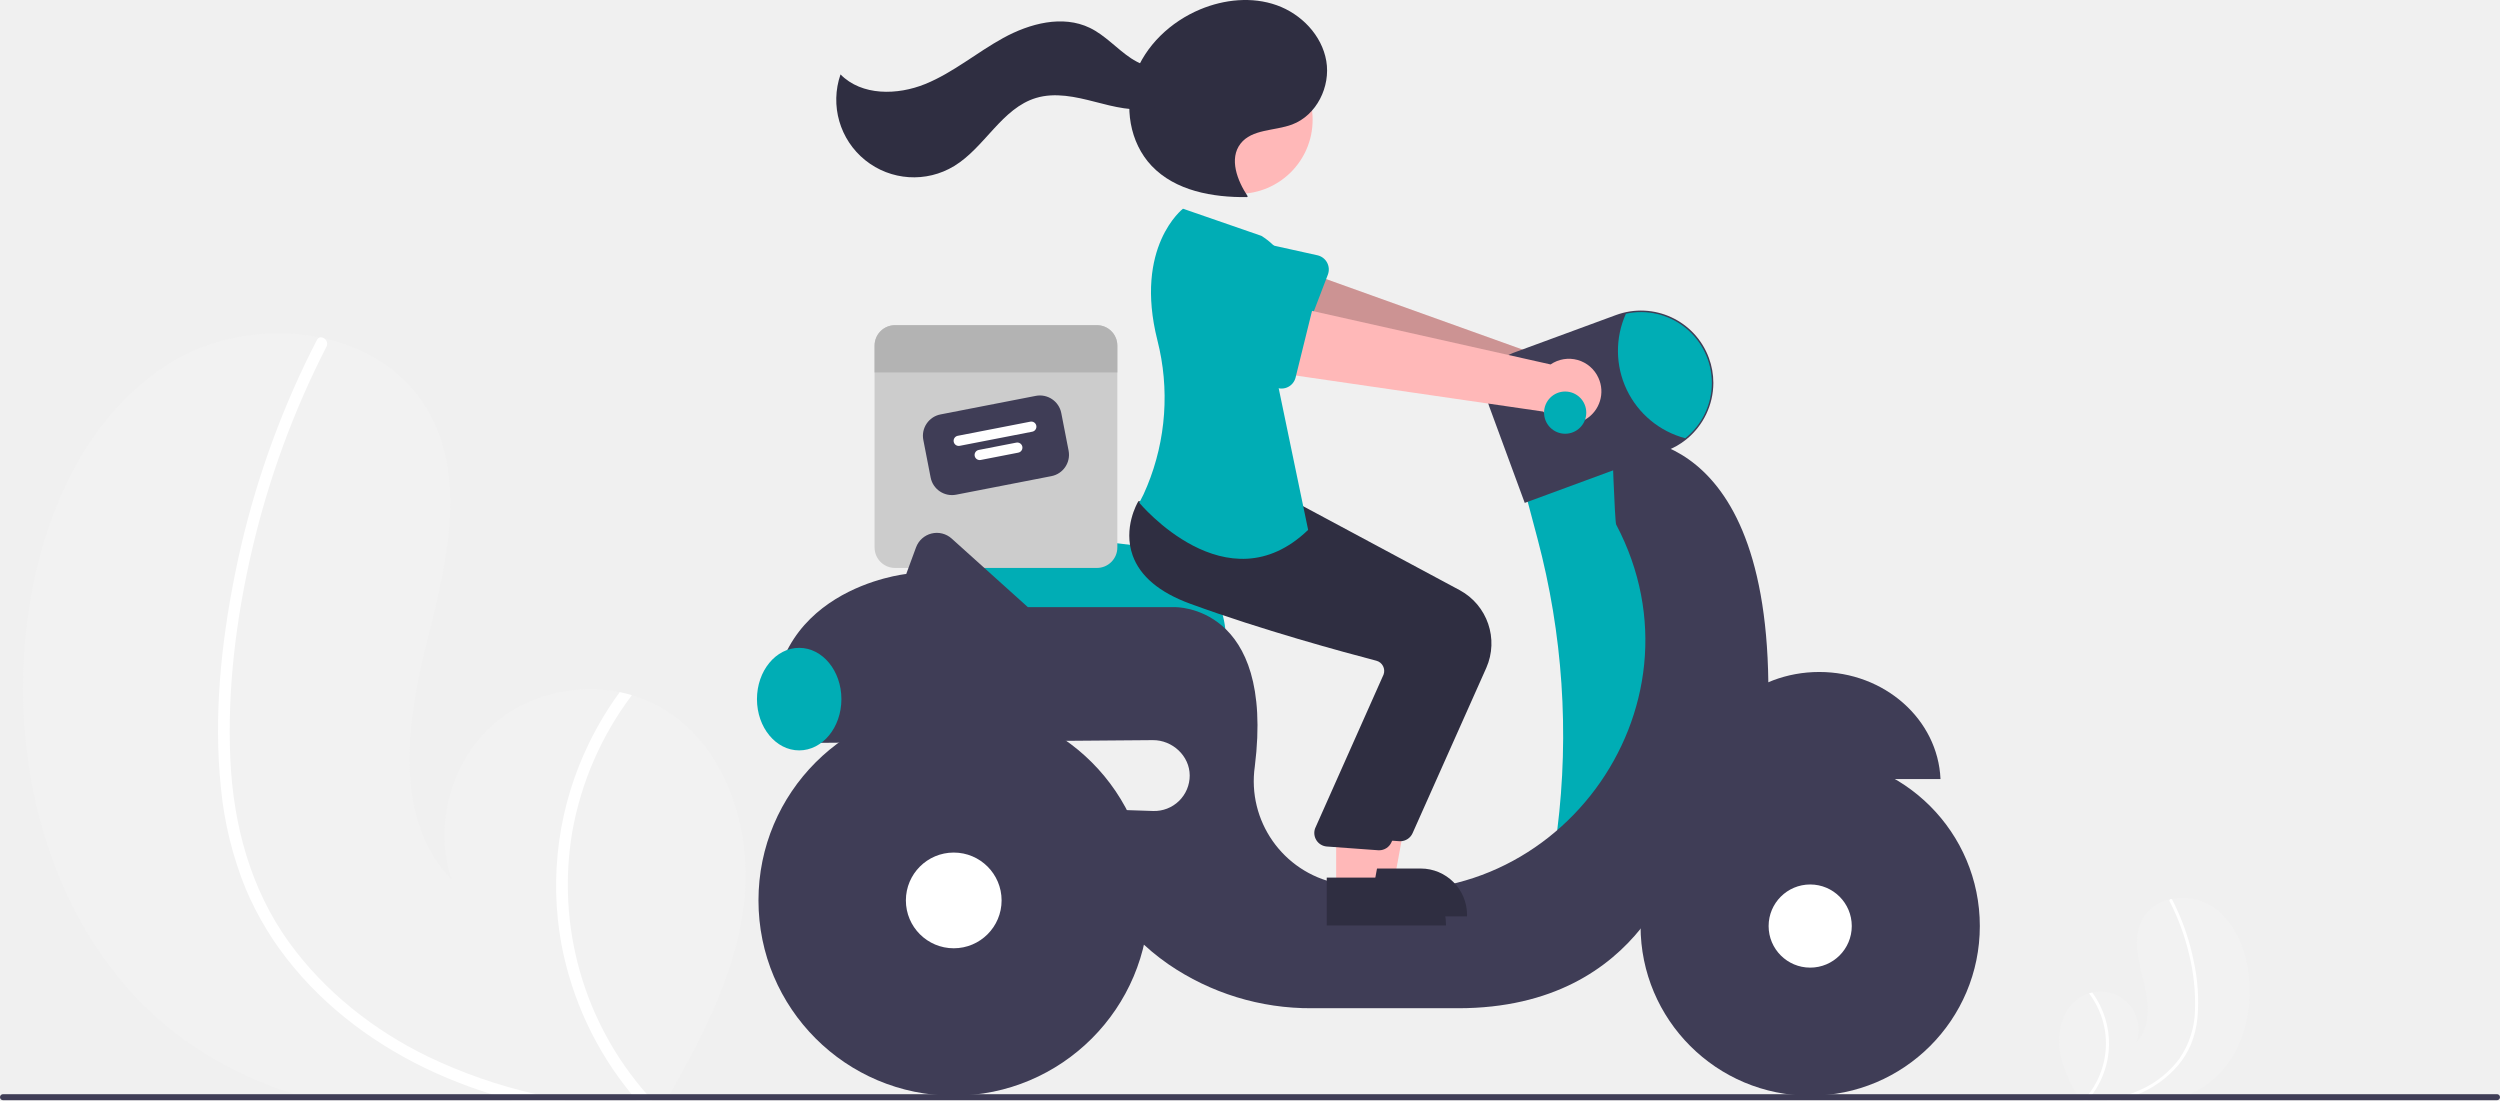
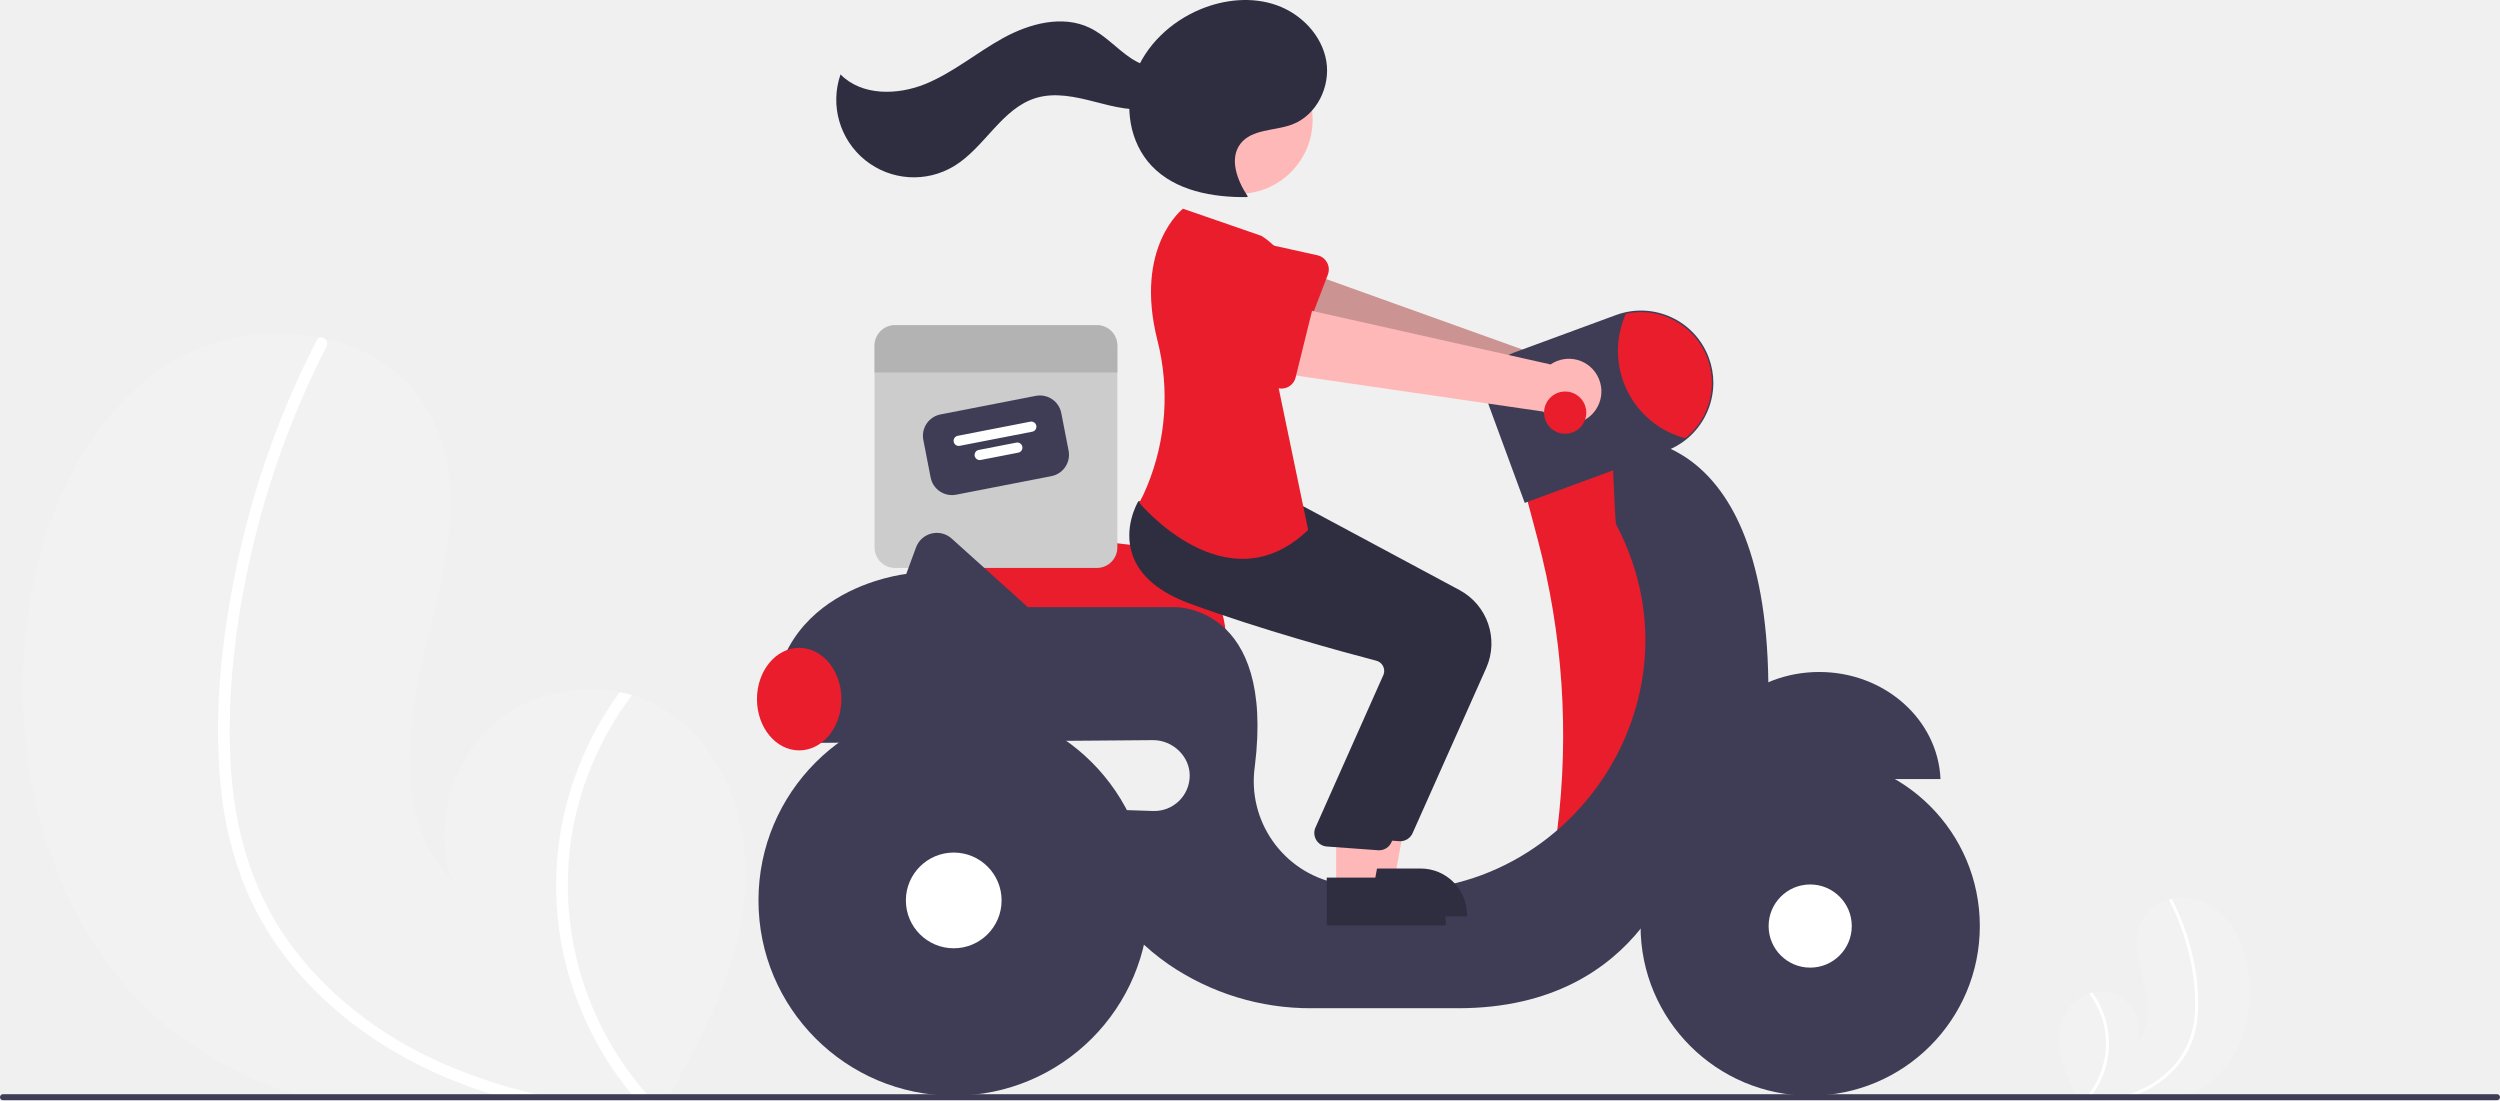
<svg xmlns="http://www.w3.org/2000/svg" id="b9b3c72a-3b99-4e28-aee4-7b73d40b397f" data-name="Layer 1" width="829" height="364.829" viewBox="0 0 829 364.829">
  <path d="M432.13,567.974c-2.85,22.33-13.33,42.76-24.51,62.44-.37.67-.75,1.33-1.14,2H290.28c-2.35-.61-4.67-1.28-6.98-2a127.027,127.027,0,0,1-36.69-18.05c-42.75-30.8-59.2-89-51.77-141.15,4.62-32.4,18.84-65.48,46.53-82.93,14.62-9.23,33.4-12.23,50.23-8.8.44.08.88.18,1.33.27,14.48,3.26,27.38,11.36,34.72,24.41,13.2,23.45,5.34,52.5-1.15,78.6-6.47,26.1-9.98,57.34,8.8,76.59-6.2-18.25-.08-40.02,14.73-52.36,11.19-9.31,26.77-12.8,40.98-9.91,1.36.29,2.7.62,4.02,1.02a44.598,44.598,0,0,1,9.17,3.84C426.35,514.315,435.32,542.805,432.13,567.974Z" transform="translate(-185.5 -267.5855)" fill="#f2f2f2" />
  <path d="M363.23,630.414c3.22.75,6.45,1.41,9.7,2H355.36c-2.3-.62-4.59-1.28-6.86-2q-7.485-2.34-14.74-5.37c-19.4-8.14-37.27-20.36-50.79-36.62a103.371,103.371,0,0,1-16.02-26.17,118.856,118.856,0,0,1-8.2-33.49c-2.45-23.6.05-47.85,4.72-71.03a296.451,296.451,0,0,1,23.16-69.47q1.905-3.975,3.94-7.9a1.542,1.542,0,0,1,1.03-.88,1.777,1.777,0,0,1,1.33.27,2.106,2.106,0,0,1,.83,2.78,293.039,293.039,0,0,0-24.58,66.96c-5.32,22.67-8.34,46.39-7.31,69.7.98,21.78,6.67,43.2,19.58,61.01,11.79,16.26,28.07,29.08,46.08,37.81A169.131,169.131,0,0,0,363.23,630.414Z" transform="translate(-185.5 -267.5855)" fill="#fff" />
  <path d="M401.79,632.414h-5.18c-.58-.66-1.14-1.33-1.69-2a110.411,110.411,0,0,1-23.24-49.66,107.734,107.734,0,0,1,9.29-67.05,110.241,110.241,0,0,1,10.04-16.62c1.36.29,2.7.62,4.02,1.02a106.056,106.056,0,0,0-19.77,45.34A105.095,105.095,0,0,0,400,630.414C400.58,631.084,401.18,631.755,401.79,632.414Z" transform="translate(-185.5 -267.5855)" fill="#fff" />
  <path d="M868.429,615.408c.752,5.893,3.518,11.285,6.469,16.479.098.177.198.351.301.528h30.667c.62-.161,1.232-.338,1.842-.528a33.525,33.525,0,0,0,9.683-4.764c11.283-8.129,15.624-23.489,13.663-37.252-1.219-8.551-4.972-17.281-12.28-21.887a18.437,18.437,0,0,0-13.257-2.322c-.116.021-.232.048-.351.071a13.68,13.68,0,0,0-9.163,6.442c-3.484,6.189-1.409,13.856.303,20.744,1.708,6.888,2.634,15.133-2.322,20.214a12.644,12.644,0,0,0-14.703-16.434c-.359.077-.713.164-1.061.269a11.771,11.771,0,0,0-2.42,1.013C869.955,601.246,867.587,608.765,868.429,615.408Z" transform="translate(-185.5 -267.5855)" fill="#f2f2f2" />
  <path d="M886.613,631.887c-.85.198-1.702.372-2.56.528h4.637c.607-.164,1.211-.338,1.81-.528q1.976-.618,3.89-1.417a34.9,34.9,0,0,0,13.404-9.665,27.282,27.282,0,0,0,4.228-6.907,31.368,31.368,0,0,0,2.164-8.839,62.858,62.858,0,0,0-1.246-18.746,78.238,78.238,0,0,0-6.112-18.334q-.503-1.049-1.04-2.085a.407.407,0,0,0-.272-.232.469.469,0,0,0-.351.071.556.556,0,0,0-.219.734,77.338,77.338,0,0,1,6.487,17.672,68.022,68.022,0,0,1,1.929,18.395,29.351,29.351,0,0,1-5.168,16.102,32.486,32.486,0,0,1-12.161,9.979A44.637,44.637,0,0,1,886.613,631.887Z" transform="translate(-185.5 -267.5855)" fill="#fff" />
  <path d="M876.437,632.415h1.367c.153-.174.301-.351.446-.528a29.14,29.14,0,0,0,6.134-13.106,28.433,28.433,0,0,0-2.452-17.696,29.095,29.095,0,0,0-2.65-4.386c-.359.077-.713.164-1.061.269a27.99,27.99,0,0,1,5.218,11.966,27.737,27.737,0,0,1-6.529,22.953C876.756,632.064,876.598,632.24,876.437,632.415Z" transform="translate(-185.5 -267.5855)" fill="#fff" />
-   <path d="M592.01,480.094h-95.981L495.011,450.583a8.86,8.86,0,0,1,9.931-9.099l55.854,6.839h.007a31.291,31.291,0,0,1,31.206,31.27Z" transform="translate(-185.5 -267.5855)" fill="#00ADB5" />
+   <path d="M592.01,480.094h-95.981L495.011,450.583a8.86,8.86,0,0,1,9.931-9.099l55.854,6.839h.007a31.291,31.291,0,0,1,31.206,31.27Z" transform="translate(-185.5 -267.5855)" fill="#EA1D2C" />
  <path d="M549.231,375.414H482.289a6.777,6.777,0,0,0-6.779,6.779v66.942a6.777,6.777,0,0,0,6.779,6.779h66.942a6.777,6.777,0,0,0,6.779-6.779V382.193A6.777,6.777,0,0,0,549.231,375.414Z" transform="translate(-185.5 -267.5855)" fill="#ccc" />
  <path d="M534.154,425.471l-31.606,6.155a7.211,7.211,0,0,1-8.447-5.693L491.672,413.457a7.211,7.211,0,0,1,5.693-8.447l31.606-6.155a7.211,7.211,0,0,1,8.447,5.693l2.43,12.476A7.211,7.211,0,0,1,534.154,425.471Z" transform="translate(-185.5 -267.5855)" fill="#3f3d56" />
  <path d="M527.831,410.732l-24.121,4.697a1.695,1.695,0,0,1-.648-3.327l24.121-4.697a1.695,1.695,0,0,1,.648,3.327Z" transform="translate(-185.5 -267.5855)" fill="#fff" />
  <path d="M523.143,417.688l-12.476,2.43a1.695,1.695,0,0,1-.648-3.327l12.476-2.43a1.695,1.695,0,1,1,.648,3.327Z" transform="translate(-185.5 -267.5855)" fill="#fff" />
  <path d="M556.01,382.193v8.897h-80.5v-8.897a6.777,6.777,0,0,1,6.779-6.779h66.942A6.777,6.777,0,0,1,556.01,382.193Z" transform="translate(-185.5 -267.5855)" fill="#b3b3b3" />
  <path d="M716.761,393.877a10.743,10.743,0,0,0-15.193-6.365l-92.097-33.043-4.056,23.007,91.803,25.245a10.801,10.801,0,0,0,19.543-8.845Z" transform="translate(-185.5 -267.5855)" fill="#ffb8b8" />
  <path d="M716.761,393.877a10.743,10.743,0,0,0-15.193-6.365l-92.097-33.043-4.056,23.007,91.803,25.245a10.801,10.801,0,0,0,19.543-8.845Z" transform="translate(-185.5 -267.5855)" opacity="0.2" />
-   <path d="M625.817,358.662l-8.697,22.72a4.817,4.817,0,0,1-6.861,2.476l-21.136-11.896a13.377,13.377,0,0,1,9.637-24.959l23.602,5.235a4.817,4.817,0,0,1,3.454,6.424Z" transform="translate(-185.5 -267.5855)" fill="#00ADB5" />
-   <path d="M724.01,414.914l-33,15,4.333,16.311a253.735,253.735,0,0,1,6.54,96.65v0l24.128,5.039,20-51-7-58Z" transform="translate(-185.5 -267.5855)" fill="#00ADB5" />
+   <path d="M625.817,358.662l-8.697,22.72a4.817,4.817,0,0,1-6.861,2.476l-21.136-11.896a13.377,13.377,0,0,1,9.637-24.959l23.602,5.235a4.817,4.817,0,0,1,3.454,6.424Z" transform="translate(-185.5 -267.5855)" fill="#EA1D2C" />
+   <path d="M724.01,414.914l-33,15,4.333,16.311a253.735,253.735,0,0,1,6.54,96.65v0l24.128,5.039,20-51-7-58Z" transform="translate(-185.5 -267.5855)" fill="#EA1D2C" />
  <path d="M788.76,490.414c-21.682,0-39.352,15.762-40.209,35.5h80.418C828.111,506.176,810.442,490.414,788.76,490.414Z" transform="translate(-185.5 -267.5855)" fill="#3f3d56" />
  <path d="M771.881,493.816c-1.128-89.098-51.872-80.902-51.872-80.902s.949,27.733,1.405,28.596c32.335,61.18-21.03,132.904-88.96,119.709q-1.921-.373-3.691-.757a34.581,34.581,0,0,1-27.163-38.763c6.692-53.736-26.591-52.785-26.591-52.785H526.343l-25.273-22.746a7.347,7.347,0,0,0-11.809,2.921l-3.251,8.825s-48,5-44,52h14.84a29.967,29.967,0,0,0,.16,4l110.751-.9c6.492-.053,12.222,5.208,12.249,11.7a11.753,11.753,0,0,1-12.144,11.796l-17.855-.595c-5.5,24.5,8,41,22.875,51.375a83.148,83.148,0,0,0,47.618,14.625h48.507c63,0,74-53,74-53C776.01,534.914,771.881,493.816,771.881,493.816Z" transform="translate(-185.5 -267.5855)" fill="#3f3d56" />
  <circle cx="600.26" cy="307.079" r="56.25" fill="#3f3d56" />
  <circle cx="600.26" cy="307.079" r="13.787" fill="#fff" />
  <circle cx="316.26" cy="298.579" r="64.75" fill="#3f3d56" />
  <circle cx="316.26" cy="298.579" r="15.87" fill="#fff" />
  <path d="M691.104,434.347,679.23,402.097a13.638,13.638,0,0,1,8.087-17.511l34.04-12.531a23.998,23.998,0,0,1,30.812,14.227,23.845,23.845,0,0,1,1.481,8.292,24.189,24.189,0,0,1-8.988,18.73,23.813,23.813,0,0,1-6.72,3.789Z" transform="translate(-185.5 -267.5855)" fill="#3f3d56" />
-   <path d="M753.15,394.574a23.549,23.549,0,0,1-8.8,18.34,29.988,29.988,0,0,1-19.7-41.3,23.505,23.505,0,0,1,28.5,22.96Z" transform="translate(-185.5 -267.5855)" fill="#00ADB5" />
-   <ellipse cx="265.01" cy="231.829" rx="14" ry="17" fill="#00ADB5" />
+   <path d="M753.15,394.574a23.549,23.549,0,0,1-8.8,18.34,29.988,29.988,0,0,1-19.7-41.3,23.505,23.505,0,0,1,28.5,22.96Z" transform="translate(-185.5 -267.5855)" fill="#EA1D2C" />
+   <ellipse cx="265.01" cy="231.829" rx="14" ry="17" fill="#EA1D2C" />
  <polygon points="450.071 292.005 462.331 292.005 468.164 260.208 450.069 260.209 450.071 292.005" fill="#ffb8b8" />
  <path d="M632.444,555.588l24.144-.001h.001a15.386,15.386,0,0,1,15.386,15.386v.5l-39.531.001Z" transform="translate(-185.5 -267.5855)" fill="#2f2e41" />
  <path d="M649.801,546.54q-.214,0-.43-.021l-16.967-1.235a4.5,4.5,0,0,1-3.809-6.029l22.707-51.015a3.498,3.498,0,0,0-.196-2.799,3.451,3.451,0,0,0-2.211-1.76c-10.677-2.791-38.072-10.223-61.786-18.918-10.16-3.726-16.559-9.109-19.019-16.002-3.243-9.087,1.555-17.374,1.76-17.722l.161-.272,22.315,2.028,24.191,2.058,53.013,28.428a20.086,20.086,0,0,1,8.819,25.784L653.908,543.873A4.497,4.497,0,0,1,649.801,546.54Z" transform="translate(-185.5 -267.5855)" fill="#2f2e41" />
  <circle cx="410.705" cy="39.72" r="24.561" fill="#ffb8b8" />
  <polygon points="443.071 295.005 455.331 295.005 461.164 263.208 443.069 263.209 443.071 295.005" fill="#ffb8b8" />
  <path d="M625.444,558.588l24.144-.001h.001a15.386,15.386,0,0,1,15.386,15.386v.5l-39.531.001Z" transform="translate(-185.5 -267.5855)" fill="#2f2e41" />
  <path d="M642.801,549.54q-.214,0-.43-.021l-16.967-1.235a4.5,4.5,0,0,1-3.809-6.029l22.707-51.015a3.498,3.498,0,0,0-.196-2.799,3.451,3.451,0,0,0-2.211-1.76c-10.677-2.791-38.072-10.223-61.786-18.918-10.16-3.726-16.559-9.109-19.019-16.002-3.243-9.087,1.555-17.374,1.76-17.722l.161-.272,22.315,2.028,24.191,2.058,53.013,28.428a20.086,20.086,0,0,1,8.819,25.784L646.908,546.873A4.497,4.497,0,0,1,642.801,549.54Z" transform="translate(-185.5 -267.5855)" fill="#2f2e41" />
-   <path d="M603.78,345.794l-26-9s-16.322,12.54-8.481,43.649a77.012,77.012,0,0,1-3.4,48.32,49.779,49.779,0,0,1-2.619,5.531s29,35,56,9l-10.5-50.5S625.28,359.294,603.78,345.794Z" transform="translate(-185.5 -267.5855)" fill="#00ADB5" />
+   <path d="M603.78,345.794l-26-9s-16.322,12.54-8.481,43.649a77.012,77.012,0,0,1-3.4,48.32,49.779,49.779,0,0,1-2.619,5.531s29,35,56,9l-10.5-50.5S625.28,359.294,603.78,345.794Z" transform="translate(-185.5 -267.5855)" fill="#EA1D2C" />
  <path d="M599.255,332.702c-3.496-5.232-6.254-12.488-2.406-17.466,3.799-4.914,11.292-4.19,17.111-6.365,8.104-3.029,12.804-12.549,11.338-21.076s-8.31-15.594-16.464-18.486-17.348-1.951-25.333,1.379c-9.829,4.1-18.261,12.03-21.797,22.076s-1.646,22.108,5.689,29.83c7.864,8.278,20.206,10.485,31.623,10.351" transform="translate(-185.5 -267.5855)" fill="#2f2e41" />
  <path d="M576.408,288.069c-4.405,3.586-11.125,1.993-15.854-1.154s-8.565-7.628-13.681-10.096c-9.019-4.35-19.924-1.458-28.702,3.36s-16.559,11.475-25.831,15.256-21.104,3.968-28.125-3.172a25.732,25.732,0,0,0,37.71,30.371c10.159-6.188,15.771-19.164,27.166-22.579,6.306-1.89,13.076-.368,19.449,1.281s13.018,3.43,19.449,2.027,12.447-7.183,11.629-13.715Z" transform="translate(-185.5 -267.5855)" fill="#2f2e41" />
  <path d="M715.538,392.877a10.743,10.743,0,0,0-15.863-4.442L604.206,367.008l-1.187,23.332,94.217,13.726a10.801,10.801,0,0,0,18.302-11.189Z" transform="translate(-185.5 -267.5855)" fill="#ffb8b8" />
-   <path d="M620.945,369.151l-5.827,23.62a4.817,4.817,0,0,1-6.503,3.303l-22.443-9.198a13.377,13.377,0,0,1,6.484-25.957l24.068,2.283a4.817,4.817,0,0,1,4.22,5.949Z" transform="translate(-185.5 -267.5855)" fill="#00ADB5" />
-   <circle cx="519.01" cy="136.829" r="7" fill="#00ADB5" />
+   <path d="M620.945,369.151l-5.827,23.62a4.817,4.817,0,0,1-6.503,3.303l-22.443-9.198a13.377,13.377,0,0,1,6.484-25.957l24.068,2.283a4.817,4.817,0,0,1,4.22,5.949Z" transform="translate(-185.5 -267.5855)" fill="#EA1D2C" />
+   <circle cx="519.01" cy="136.829" r="7" fill="#EA1D2C" />
  <path d="M1014.5,631.414a1.003,1.003,0,0,1-1,1h-827a1,1,0,0,1,0-2h827A1.003,1.003,0,0,1,1014.5,631.414Z" transform="translate(-185.5 -267.5855)" fill="#3f3d56" />
</svg>
